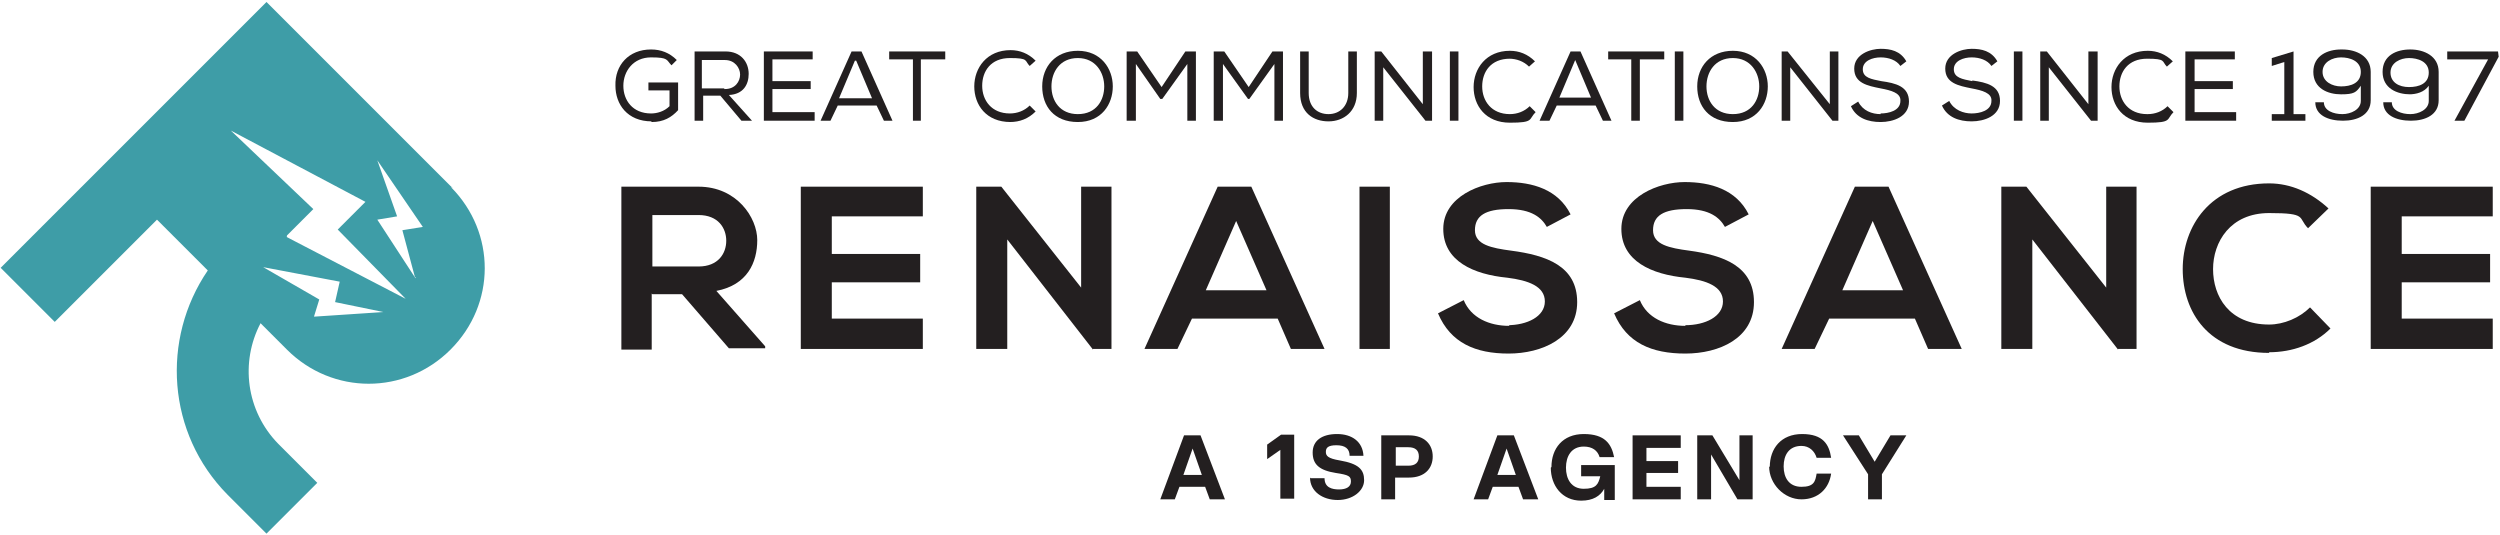
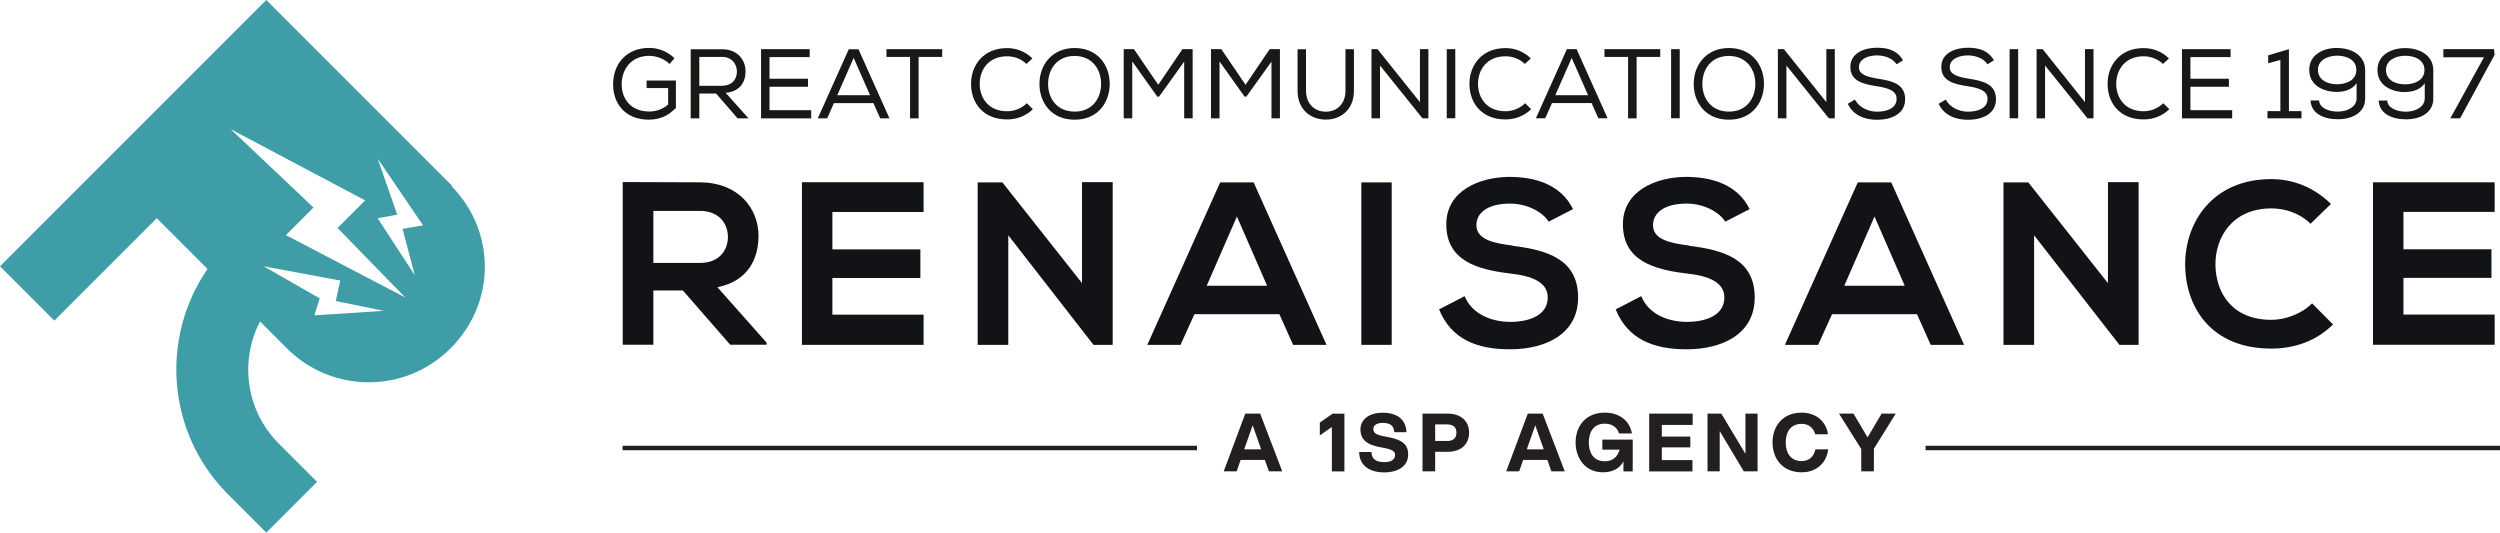
- <svg xmlns="http://www.w3.org/2000/svg" id="Layer_1" version="1.1" viewBox="78 186 379 81" width="379" height="81">
+ <svg xmlns="http://www.w3.org/2000/svg" viewBox="0 0 280.7 59.8" width="280.7" height="59.8">
  <defs>
    <style>
-       .st0 {
+       .cls-1 {
+         fill: #191817;
+       }
+ 
+       .cls-2 {
        fill: #231f20;
      }

-       .st1 {
+       .cls-3 {
        isolation: isolate;
      }

+       .cls-4 {
+         fill: none;
+         stroke: #231f20;
+         stroke-miterlimit: 10;
+         stroke-width: .5px;
+       }

-       .st3 {
+       .cls-5 {
        fill: #3e9da7;
+       }
+ 
+       .cls-6 {
+         fill: #111316;
      }
    </style>
  </defs>
-   <path class="st0" d="M176.9,230.6h4.5l7.1,8.2h5.5v-.3l-7.4-8.4c4.7-.9,6.2-4.3,6.2-7.7s-3.1-8.1-8.9-8.1h-11.7v24.7h4.6v-8.5ZM176.9,218.6h7c3,0,4.2,2,4.2,3.9s-1.2,3.9-4.2,3.9h-7v-7.8h0Z" />
-   <path class="st0" d="M217.9,234.3h-13.8v-5.5h13.4v-4.3h-13.4v-5.7h13.8v-4.5h-18.5v24.6h18.5v-4.6Z" />
-   <polygon class="st0" points="230.7 222.3 243.7 239 243.7 238.9 246.5 238.9 246.5 214.3 241.9 214.3 241.9 229.6 229.8 214.3 226 214.3 226 238.9 230.7 238.9 230.7 222.3" />
-   <path class="st0" d="M258.9,234.3h12.8l2,4.6h5.1l-11.1-24.6h-5.1l-11.1,24.6h5l2.2-4.6h.1ZM265.4,219.5l4.6,10.5h-9.2l4.6-10.5Z" />
-   <rect class="st0" x="284.1" y="214.3" width="4.6" height="24.6" />
-   <path class="st0" d="M306.8,235.4c-3,0-5.8-1.2-6.9-3.9l-3.9,2c1.9,4.5,5.7,6.1,10.7,6.1s10.4-2.3,10.4-7.8-4.7-7.1-10-7.8c-3-.4-5.5-.9-5.5-3.1s1.6-3.2,5.1-3.2,5,1.3,5.8,2.7l3.6-1.9c-1.9-3.8-5.8-4.9-9.7-4.9s-9.6,2.2-9.6,7.1,4.6,6.9,9.7,7.4c3.2.4,5.7,1.3,5.7,3.6s-2.7,3.6-5.7,3.6h.3Z" />
-   <path class="st0" d="M333.5,235.4c-3,0-5.8-1.2-6.9-3.9l-3.9,2c1.9,4.5,5.7,6.1,10.8,6.1s10.4-2.3,10.4-7.8-4.7-7.1-9.8-7.8c-3-.4-5.5-.9-5.5-3.1s1.6-3.2,5.1-3.2,5,1.3,5.8,2.7l3.6-1.9c-1.9-3.8-5.8-4.9-9.7-4.9s-9.6,2.2-9.6,7.1,4.6,6.9,9.7,7.4c3.2.4,5.7,1.3,5.7,3.6s-2.7,3.6-5.7,3.6Z" />
-   <path class="st0" d="M355.5,234.3h12.8l2,4.6h5.1l-11.1-24.6h-5.1l-11.1,24.6h5l2.2-4.6h.1ZM361.9,219.5l4.6,10.5h-9.2l4.6-10.5Z" />
-   <polygon class="st0" points="386.1 222.3 399.1 239 399.1 238.9 401.9 238.9 401.9 214.3 397.3 214.3 397.3 229.6 385.2 214.3 381.4 214.3 381.4 238.9 386.1 238.9 386.1 222.3" />
-   <path class="st0" d="M422,239.4c3.5,0,6.9-1.2,9.3-3.6l-3.1-3.2c-1.6,1.6-4,2.6-6.2,2.6-6.1,0-8.5-4.3-8.5-8.4s2.6-8.5,8.5-8.5,4.3.7,5.9,2.3l3.1-3c-2.6-2.4-5.7-3.8-9-3.8-8.9,0-13.1,6.5-13.1,13s3.9,12.7,13.1,12.7h0Z" />
-   <path class="st0" d="M455.9,234.3h-13.8v-5.5h13.4v-4.3h-13.4v-5.7h13.8v-4.5h-18.5v24.6h18.5v-4.6Z" />
-   <path class="st3" d="M146.6,214.5h.1c0,.1-.4-.3-.4-.3h0l-19.7-19.7h0l-8.2-8.2h0l-24.8,24.8h0l-15.5,15.5,8.2,8.2,15.5-15.5,7.7,7.7c-7.1,10.4-6.2,24.7,3,34l5.9,5.9,7.7-7.7-5.9-5.9c-4.9-5-5.8-12.4-2.7-18.3l4,4c6.9,6.9,17.9,6.9,24.8,0s6.9-17.7.1-24.6h.1ZM125.6,234l.8-2.6-8.5-4.9,11.6,2.2-.7,3.1,7.3,1.5-10.4.7h-.1ZM121.5,221.7l4-4-12.5-11.9,20.4,10.8-4.2,4.2,10.3,10.5-18.1-9.4h.1ZM141,228.2l-5.8-8.9,3-.5-3-8.5,6.9,10.1-3.1.5,1.9,7.1h.1Z" />
-   <g class="st1">
-     <g class="st1">
-       <path class="st0" d="M260.9,259.8h-4.1l-.7,1.9h-2.2l3.6-9.7h2.5l3.7,9.7h-2.3l-.7-1.9ZM260.2,258l-1.4-4-1.4,4h2.8Z" />
-       <path class="st0" d="M272.1,254.2l-2,1.4v-2.2l2.1-1.5h2v9.7h-2.1v-7.5Z" />
-       <path class="st0" d="M276.7,258.5h2.1c0,1.4,1.1,1.7,2.2,1.7s1.8-.4,1.8-1.2-.3-1-2.3-1.3c-2.5-.4-3.5-1.3-3.5-3.1s1.4-2.8,3.7-2.8,3.9,1.2,4,3.3h-2.1c0-1.1-.7-1.6-2-1.6s-1.6.4-1.6,1,.3,1,2.1,1.3c2.9.5,3.7,1.4,3.7,3s-1.7,3-4,3-4.2-1.3-4.2-3.4Z" />
-       <path class="st0" d="M287.4,252h4.2c2.4,0,3.6,1.4,3.6,3.2s-1.2,3.2-3.6,3.2h-2.1v3.3h-2.1v-9.7ZM291.5,256.6c1.1,0,1.6-.5,1.6-1.4s-.5-1.4-1.6-1.4h-1.9v2.8h1.9Z" />
-       <path class="st0" d="M308.4,259.8h-4.1l-.7,1.9h-2.2l3.6-9.7h2.5l3.7,9.7h-2.3l-.7-1.9ZM307.8,258l-1.4-4-1.4,4h2.8Z" />
-       <path class="st0" d="M313.2,256.8c0-2.8,1.7-5,4.9-5s4.2,1.5,4.6,3.5h-2.2c-.3-1-1.1-1.6-2.4-1.6-1.9,0-2.7,1.5-2.7,3.2s.8,3.2,2.7,3.2,2.2-.7,2.5-1.9h-2.9v-1.7h5.1v5.3h-1.6v-1.7c-.6,1.1-1.7,1.8-3.5,1.8-2.9,0-4.6-2.3-4.6-5Z" />
-       <path class="st0" d="M325.5,252h7.3v1.9h-5.2v2h4.8v1.8h-4.8v2.1h5.2v1.9h-7.3v-9.7Z" />
-       <path class="st0" d="M337.4,254.9v6.8h-2.1v-9.7h2.3l4.1,6.8v-6.8h2v9.7h-2.3l-4-6.8Z" />
-       <path class="st0" d="M346.3,256.8c0-2.8,1.7-5,4.9-5s4.1,1.6,4.4,3.6h-2.2c-.3-1-1.1-1.8-2.3-1.8-1.9,0-2.7,1.4-2.7,3.1s.8,3.1,2.7,3.1,2.1-.8,2.3-2h2.2c-.3,2.2-1.9,3.9-4.5,3.9s-4.9-2.3-4.9-5Z" />
-       <path class="st0" d="M361.2,257.9l-3.8-5.9h2.4l2.4,4,2.4-4h2.4l-3.7,5.9v3.8h-2.1v-3.8Z" />
+   <g id="Layer_1-2" data-name="Layer 1">
+     <g>
+       <path class="cls-5" d="M50.8,20.9l.1.1-.3-.3h0l-14.6-14.6h0L29.9,0h0L11.5,18.4h0L0,29.9l6.1,6.1,11.5-11.5,5.7,5.7c-5.3,7.7-4.6,18.3,2.2,25.2l4.4,4.4,5.7-5.7-4.4-4.4c-3.6-3.7-4.3-9.2-2-13.6l3,3c5.1,5.1,13.3,5.1,18.4,0s5.1-13.1.1-18.2h.1ZM35.3,35.4l.6-1.9-6.3-3.6,8.6,1.6-.5,2.3,5.4,1.1-7.7.5h-.1ZM32.2,26.3l3-3-9.3-8.8,15.1,8-3.1,3.1,7.6,7.8-13.4-7,.1-.1ZM46.7,31.1l-4.3-6.6,2.2-.4-2.2-6.3,5.1,7.5-2.3.4,1.4,5.3.1.1Z" />
+       <g class="cls-3">
+         <g class="cls-3">
+           <path class="cls-2" d="M142.03,51.64h-2.73l-.45,1.28h-1.45l2.42-6.48h1.67l2.48,6.48h-1.5l-.45-1.28ZM141.6,50.45l-.95-2.7-.95,2.7h1.89Z" />
+           <path class="cls-2" d="M149.54,47.94l-1.35.95v-1.45l1.43-.99h1.33v6.48h-1.41v-4.99Z" />
+           <path class="cls-2" d="M152.6,50.75h1.39c.02.93.7,1.14,1.47,1.14.7,0,1.18-.28,1.18-.79,0-.4-.22-.64-1.52-.86-1.65-.28-2.37-.87-2.37-2.04,0-1.08.95-1.86,2.49-1.86,1.72,0,2.63.83,2.68,2.19h-1.37c-.04-.72-.45-1.05-1.31-1.05-.63,0-1.04.26-1.04.68s.22.67,1.42.87c1.92.32,2.49.94,2.49,2,0,1.32-1.15,2.01-2.7,2.01-1.72,0-2.79-.84-2.8-2.28Z" />
+           <path class="cls-2" d="M159.72,46.44h2.8c1.61,0,2.43.92,2.43,2.14s-.82,2.15-2.43,2.15h-1.38v2.19h-1.42v-6.48ZM162.44,49.52c.73,0,1.09-.32,1.09-.94s-.36-.93-1.09-.93h-1.3v1.86h1.3Z" />
+           <path class="cls-2" d="M173.75,51.64h-2.73l-.45,1.28h-1.45l2.42-6.48h1.67l2.48,6.48h-1.5l-.45-1.28ZM173.33,50.45l-.95-2.7-.95,2.7h1.89Z" />
+           <path class="cls-2" d="M176.91,49.68c0-1.84,1.14-3.35,3.27-3.35,1.73,0,2.83.99,3.05,2.34h-1.44c-.19-.64-.75-1.1-1.61-1.1-1.27,0-1.79.97-1.79,2.11s.52,2.11,1.79,2.11c.9,0,1.44-.49,1.67-1.3h-1.94v-1.13h3.41v3.57h-1.04v-1.12c-.42.76-1.15,1.22-2.32,1.22-1.91,0-3.05-1.51-3.05-3.35Z" />
+           <path class="cls-2" d="M185.17,46.44h4.88v1.27h-3.46v1.31h3.2v1.21h-3.2v1.43h3.44v1.27h-4.86v-6.48Z" />
+           <path class="cls-2" d="M193.09,48.41v4.51h-1.37v-6.48h1.55l2.71,4.52v-4.52h1.36v6.48h-1.55l-2.7-4.51Z" />
+           <path class="cls-2" d="M199.02,49.68c0-1.84,1.14-3.35,3.27-3.35,1.67,0,2.75,1.04,2.96,2.43h-1.44c-.17-.68-.71-1.17-1.52-1.17-1.27,0-1.79.96-1.79,2.09s.52,2.09,1.79,2.09c.87,0,1.4-.56,1.54-1.32h1.44c-.17,1.47-1.26,2.58-2.98,2.58-2.12,0-3.27-1.51-3.27-3.35Z" />
+           <path class="cls-2" d="M208.98,50.41l-2.5-3.97h1.63l1.58,2.67,1.58-2.67h1.58l-2.45,3.95v2.53h-1.42v-2.51Z" />
+         </g>
+       </g>
+       <line class="cls-4" x1="134.4" y1="50.3" x2="69.9" y2="50.3" />
+       <line class="cls-4" x1="280.7" y1="50.3" x2="216.2" y2="50.3" />
+       <path class="cls-6" d="M85.17,26.52c0-3.15-2.27-6.02-6.57-6.05-2.89,0-5.79-.03-8.68-.03v18.27h3.44v-6.1h3.31l5.32,6.1h4.09v-.23l-5.53-6.23c3.47-.7,4.61-3.23,4.61-5.73ZM73.36,29.52v-5.84h5.24c2.16,0,3.13,1.46,3.13,2.92s-.94,2.92-3.13,2.92h-5.24Z" />
+       <path class="cls-6" d="M90.04,38.72h13.66v-3.39h-10.24v-4.12h9.88v-3.21h-9.88v-4.2h10.24v-3.34h-13.66v18.24Z" />
+       <polygon class="cls-6" points="121.49 31.79 112.55 20.48 109.77 20.48 109.77 38.72 113.21 38.72 113.21 26.42 122.8 38.75 122.8 38.72 124.93 38.72 124.93 20.45 121.49 20.45 121.49 31.79" />
+       <path class="cls-6" d="M137,20.48l-8.18,18.24h3.73l1.56-3.44h9.54l1.54,3.44h3.75l-8.18-18.24h-3.75ZM135.49,32.08l3.39-7.77,3.39,7.77h-6.78Z" />
+       <rect class="cls-6" x="152.85" y="20.48" width="3.41" height="18.24" />
+       <path class="cls-6" d="M169.84,27.57c-2.19-.26-4.07-.7-4.07-2.29,0-1.36,1.23-2.42,3.78-2.42,1.98,0,3.7.99,4.33,2.03l2.74-1.41c-1.38-2.81-4.33-3.62-7.17-3.62-3.36.03-7.06,1.56-7.06,5.32,0,4.09,3.44,5.08,7.17,5.53,2.42.26,4.22.96,4.22,2.69,0,1.98-2.03,2.74-4.19,2.74s-4.33-.89-5.14-2.89l-2.87,1.49c1.36,3.34,4.22,4.48,7.95,4.48,4.07,0,7.66-1.75,7.66-5.81,0-4.35-3.54-5.34-7.35-5.81Z" />
+       <path class="cls-6" d="M189.67,27.57c-2.19-.26-4.07-.7-4.07-2.29,0-1.36,1.23-2.42,3.78-2.42,1.98,0,3.7.99,4.33,2.03l2.74-1.41c-1.38-2.81-4.33-3.62-7.17-3.62-3.36.03-7.06,1.56-7.06,5.32,0,4.09,3.44,5.08,7.17,5.53,2.42.26,4.22.96,4.22,2.69,0,1.98-2.03,2.74-4.2,2.74s-4.33-.89-5.13-2.89l-2.87,1.49c1.36,3.34,4.22,4.48,7.95,4.48,4.07,0,7.66-1.75,7.66-5.81,0-4.35-3.55-5.34-7.35-5.81Z" />
+       <path class="cls-6" d="M208.59,20.48l-8.18,18.24h3.73l1.56-3.44h9.54l1.54,3.44h3.75l-8.18-18.24h-3.75ZM207.08,32.08l3.39-7.77,3.39,7.77h-6.78Z" />
+       <polygon class="cls-6" points="236.68 31.79 227.74 20.48 224.95 20.48 224.95 38.72 228.39 38.72 228.39 26.42 237.99 38.75 237.99 38.72 240.12 38.72 240.12 20.45 236.68 20.45 236.68 31.79" />
+       <path class="cls-6" d="M255.03,35.91c-4.51,0-6.25-3.15-6.28-6.18-.03-3.05,1.88-6.33,6.28-6.33,1.59,0,3.2.55,4.4,1.72l2.29-2.22c-1.88-1.85-4.22-2.79-6.7-2.79-6.59,0-9.69,4.85-9.67,9.62.03,4.74,2.89,9.41,9.67,9.41,2.63,0,5.06-.86,6.93-2.71l-2.35-2.37c-1.2,1.2-3,1.85-4.59,1.85Z" />
+       <path class="cls-6" d="M280.1,23.81v-3.34h-13.66v18.24h13.66v-3.39h-10.24v-4.12h9.88v-3.21h-9.88v-4.2h10.24Z" />
+       <path class="cls-1" d="M72.88,13.43c1.25,0,2.22-.48,3.01-1.32v-3.07h-3.29v.85h2.42v1.84c-.64.56-1.39.79-2.12.79-2.11,0-3.1-1.47-3.1-3.05,0-1.71,1.09-3.2,3.08-3.2.79,0,1.69.32,2.3.91l.55-.64c-.79-.78-1.82-1.16-2.85-1.16-2.53,0-4.05,1.79-4.04,4.1,0,2.09,1.29,3.96,4.05,3.96Z" />
+       <path class="cls-1" d="M83.71,8.01c0-1.26-.88-2.48-2.63-2.48h-3.53v7.76h.97v-2.79h1.88l2.42,2.79h1.22l-2.56-2.87c1.6-.13,2.24-1.23,2.23-2.41ZM81.04,9.63h-2.52v-3.24h2.56c1.12,0,1.67.86,1.66,1.64,0,.88-.54,1.6-1.71,1.6Z" />
+       <polygon class="cls-1" points="91.08 12.37 86.4 12.37 86.4 9.74 90.72 9.74 90.72 8.84 86.4 8.84 86.4 6.41 90.91 6.41 90.91 5.52 85.45 5.52 85.45 13.29 91.08 13.29 91.08 12.37" />
+       <path class="cls-1" d="M92.88,13.29l.75-1.71h4.44l.76,1.71h1.04l-3.48-7.76h-1.09l-3.48,7.76h1.05ZM95.85,6.5l1.84,4.19h-3.68l1.84-4.19Z" />
+       <polygon class="cls-1" points="99.53 6.39 102.18 6.39 102.18 13.29 103.14 13.29 103.14 6.39 105.79 6.39 105.79 5.52 99.53 5.52 99.53 6.39" />
+       <path class="cls-1" d="M113.09,13.41c1.06,0,2.1-.38,2.88-1.15l-.68-.67c-.59.59-1.42.9-2.21.9-2.1,0-3.06-1.48-3.08-3.05-.01-1.61,1-3.12,3.08-3.12.79,0,1.57.28,2.17.86l.67-.62c-.79-.78-1.81-1.16-2.84-1.16-2.73,0-4.07,2-4.05,4.05.01,2.06,1.31,3.96,4.05,3.96Z" />
+       <path class="cls-1" d="M120.67,5.39c-2.45,0-3.96,1.79-3.96,4.04,0,2.04,1.29,4.01,3.95,4.01s3.93-1.99,3.94-4.01c.01-2.05-1.3-4.03-3.93-4.04ZM120.67,12.53c-2.04,0-2.99-1.53-2.99-3.1,0-1.7,1.02-3.15,2.99-3.15,2.03.02,2.97,1.58,2.96,3.15,0,1.53-.92,3.1-2.96,3.1Z" />
+       <polygon class="cls-1" points="130.14 10.85 132.96 6.92 132.96 13.29 133.91 13.29 133.91 5.52 132.76 5.52 130.05 9.52 127.32 5.52 126.17 5.52 126.17 13.29 127.13 13.29 127.13 6.9 129.94 10.85 130.14 10.85" />
+       <polygon class="cls-1" points="143.71 13.29 143.71 5.52 142.56 5.52 139.85 9.52 137.13 5.52 135.97 5.52 135.97 13.29 136.93 13.29 136.93 6.9 139.74 10.85 139.94 10.85 142.76 6.92 142.76 13.29 143.71 13.29" />
+       <path class="cls-1" d="M151.07,5.52v4.66c0,1.52-1,2.36-2.2,2.36s-2.23-.81-2.23-2.35v-4.66h-.95v4.66c0,2.17,1.53,3.24,3.18,3.24s3.15-1.09,3.15-3.24v-4.66h-.01s-.94-.01-.94-.01Z" />
+       <polygon class="cls-1" points="159.43 11.47 154.67 5.52 153.99 5.52 153.99 13.29 154.95 13.29 154.95 7.36 159.72 13.29 160.38 13.29 160.38 5.52 159.43 5.52 159.43 11.47" />
+       <rect class="cls-1" x="162.44" y="5.52" width=".96" height="7.76" />
+       <path class="cls-1" d="M169.04,6.32c.79,0,1.57.28,2.17.86l.67-.62c-.79-.78-1.81-1.16-2.84-1.16-2.73,0-4.07,2-4.05,4.05.01,2.06,1.31,3.96,4.05,3.96,1.06,0,2.09-.38,2.88-1.15l-.68-.67c-.59.59-1.42.9-2.21.9-2.1,0-3.06-1.48-3.08-3.05-.01-1.61,1-3.12,3.08-3.12Z" />
+       <path class="cls-1" d="M175.93,5.52l-3.48,7.76h1.05l.76-1.71h4.44l.76,1.71h1.04l-3.48-7.76h-1.09ZM174.63,10.69l1.84-4.19,1.84,4.19h-3.68Z" />
+       <polygon class="cls-1" points="182.8 13.29 183.76 13.29 183.76 6.39 186.41 6.39 186.41 5.52 180.15 5.52 180.15 6.39 182.8 6.39 182.8 13.29" />
+       <rect class="cls-1" x="187.63" y="5.52" width=".97" height="7.76" />
+       <path class="cls-1" d="M194.13,5.39c-2.45,0-3.96,1.79-3.96,4.04,0,2.04,1.29,4.01,3.95,4.01s3.93-1.99,3.94-4.01c.01-2.05-1.3-4.03-3.93-4.04ZM194.13,12.53c-2.04,0-2.99-1.53-2.99-3.1,0-1.7,1.02-3.15,2.99-3.15,2.03.02,2.97,1.58,2.96,3.15,0,1.53-.92,3.1-2.96,3.1Z" />
+       <polygon class="cls-1" points="206.01 13.29 206.01 5.52 205.06 5.52 205.06 11.47 200.3 5.52 199.62 5.52 199.62 13.29 200.58 13.29 200.58 7.36 205.35 13.29 206.01 13.29" />
+       <path class="cls-1" d="M210.76,12.54c-.95,0-2-.44-2.49-1.36l-.8.47c.6,1.3,1.91,1.8,3.28,1.8,1.49,0,3.15-.57,3.16-2.31,0-1.75-1.53-2.06-3.08-2.31-1.14-.19-2.11-.43-2.11-1.28,0-.94,1.05-1.33,2.04-1.33.86.01,1.76.32,2.18,1l.73-.45c-.69-1.18-1.79-1.41-2.94-1.41-1.34,0-2.99.56-2.97,2.17,0,1.58,1.45,1.92,2.95,2.15,1.16.18,2.25.45,2.24,1.42,0,1.14-1.25,1.44-2.2,1.44Z" />
+       <path class="cls-1" d="M221.03,8.83c-1.14-.19-2.11-.43-2.11-1.28,0-.94,1.05-1.33,2.04-1.33.86.01,1.76.32,2.19,1l.73-.45c-.69-1.18-1.79-1.41-2.94-1.41-1.34,0-2.99.56-2.97,2.17,0,1.58,1.45,1.92,2.95,2.15,1.16.18,2.25.45,2.24,1.42,0,1.14-1.25,1.44-2.2,1.44s-2-.44-2.49-1.36l-.8.47c.6,1.3,1.91,1.8,3.28,1.8,1.49,0,3.15-.57,3.16-2.31,0-1.75-1.53-2.06-3.08-2.31Z" />
+       <rect class="cls-1" x="225.64" y="5.52" width=".96" height="7.76" />
+       <polygon class="cls-1" points="229.35 5.52 228.67 5.52 228.67 13.29 229.62 13.29 229.62 7.36 234.39 13.29 235.06 13.29 235.06 5.52 234.1 5.52 234.1 11.47 229.35 5.52" />
+       <path class="cls-1" d="M240.69,12.49c-2.1,0-3.06-1.48-3.08-3.05-.01-1.61,1-3.12,3.08-3.12.79,0,1.57.28,2.17.86l.67-.62c-.79-.78-1.81-1.16-2.84-1.16-2.73,0-4.07,2-4.05,4.05.01,2.06,1.31,3.96,4.05,3.96,1.06,0,2.1-.38,2.88-1.15l-.68-.67c-.59.59-1.42.9-2.21.9Z" />
+       <polygon class="cls-1" points="250.63 12.37 245.94 12.37 245.94 9.74 250.26 9.74 250.26 8.84 245.94 8.84 245.94 6.41 250.45 6.41 250.45 5.52 244.99 5.52 244.99 13.29 250.63 13.29 250.63 12.37" />
+       <polygon class="cls-1" points="254.59 12.48 254.59 13.29 258.41 13.29 258.41 12.48 257 12.48 257 5.52 254.67 6.21 254.67 7.1 256.04 6.73 256.04 12.48 254.59 12.48" />
+       <path class="cls-1" d="M262.4,5.38c-1.51,0-3.12.73-3.12,2.47s1.6,2.47,3.11,2.47c.81,0,1.71-.24,2.21-.98v1.7c0,.98-1.07,1.49-2.12,1.49s-2.06-.43-2.09-1.25h-.96c.05,1.45,1.46,2.11,3.07,2.11s3.06-.74,3.06-2.33v-3.17c0-1.75-1.62-2.5-3.15-2.5ZM262.39,9.46c-1.04,0-2.13-.47-2.13-1.61s1.13-1.59,2.14-1.6c1.04,0,2.17.44,2.17,1.6s-1.13,1.61-2.18,1.61Z" />
+       <path class="cls-1" d="M270.04,10.33c.81,0,1.71-.24,2.21-.98v1.7c0,.98-1.08,1.49-2.12,1.49s-2.06-.43-2.09-1.25h-.96c.05,1.45,1.46,2.11,3.07,2.11s3.06-.74,3.06-2.33v-3.17c0-1.75-1.62-2.5-3.15-2.5s-3.12.73-3.12,2.47,1.6,2.47,3.1,2.47ZM270.05,6.26c1.04,0,2.17.44,2.17,1.6s-1.13,1.61-2.19,1.61-2.13-.47-2.13-1.61,1.13-1.59,2.14-1.6Z" />
+       <polygon class="cls-1" points="276.22 13.29 280.1 6.14 280.02 5.52 274.34 5.52 274.34 6.43 278.9 6.43 275.12 13.29 276.22 13.29" />
    </g>
  </g>
-   <g>
-     <path class="st0" d="M176.8,204.5c1.8,0,3-.7,4-1.8v-4.2h-4.5v1.2h3.2v2.4c-.8.8-1.9,1.1-2.8,1.1-2.8,0-4.2-2-4.2-4.2s1.5-4.3,4.2-4.3,2.3.4,3.1,1.2l.8-.8c-1.1-1.1-2.4-1.6-3.9-1.6-3.4,0-5.5,2.4-5.4,5.5,0,2.8,1.8,5.4,5.5,5.4h-.1Z" />
-     <path class="st0" d="M191.5,197.2c0-1.8-1.2-3.4-3.5-3.4h-4.7v10.5h1.3v-3.8h2.6l3.2,3.8h1.6l-3.5-3.9c2.2-.1,3-1.6,3-3.2h0ZM187.8,199.4h-3.4v-4.3h3.5c1.5,0,2.3,1.2,2.3,2.2s-.7,2.2-2.3,2.2h-.1Z" />
-     <polygon class="st0" points="201.5 203 195.1 203 195.1 199.5 200.9 199.5 200.9 198.3 195.1 198.3 195.1 195 201.2 195 201.2 193.8 193.8 193.8 193.8 204.3 201.5 204.3 201.5 203" />
-     <path class="st0" d="M203.9,204.3l1.1-2.3h5.9l1.1,2.3h1.3l-4.7-10.5h-1.5l-4.7,10.5h1.5,0ZM207.8,195.2l2.4,5.7h-5l2.4-5.7h.1Z" />
-     <polygon class="st0" points="212.8 195 216.4 195 216.4 204.3 217.6 204.3 217.6 195 221.3 195 221.3 193.8 212.8 193.8 212.8 195" />
-     <path class="st0" d="M231.1,204.5c1.5,0,2.8-.5,3.9-1.6l-.9-.9c-.8.8-1.9,1.2-3,1.2-2.8,0-4.2-2-4.2-4.2s1.3-4.2,4.2-4.2,2.2.4,3,1.2l.9-.8c-1.1-1.1-2.4-1.6-3.8-1.6-3.6,0-5.5,2.7-5.5,5.5s1.8,5.4,5.5,5.4h-.1Z" />
-     <path class="st0" d="M241.4,193.7c-3.4,0-5.4,2.4-5.4,5.4s1.8,5.4,5.4,5.4,5.3-2.7,5.3-5.4-1.8-5.4-5.3-5.4ZM241.4,203.3c-2.7,0-4-2-4-4.2s1.3-4.3,4-4.3,4,2.2,4,4.3-1.2,4.2-4,4.2Z" />
-     <polygon class="st0" points="254.2 201 258 195.7 258 204.3 259.3 204.3 259.3 193.8 257.7 193.8 254.1 199.2 250.4 193.8 248.8 193.8 248.8 204.3 250.2 204.3 250.2 195.7 253.9 201 254.2 201" />
-     <polygon class="st0" points="272.5 204.3 272.5 193.8 270.9 193.8 267.3 199.2 263.6 193.8 262 193.8 262 204.3 263.4 204.3 263.4 195.7 267.2 201 267.4 201 271.2 195.7 271.2 204.3 272.5 204.3" />
-     <path class="st0" d="M282.4,193.8v6.3c0,2-1.3,3.2-3,3.2s-3-1.1-3-3.2v-6.3h-1.3v6.3c0,3,2,4.3,4.3,4.3s4.3-1.5,4.3-4.3v-6.3h-1.3Z" />
-     <polygon class="st0" points="293.7 201.8 287.4 193.8 286.4 193.8 286.4 204.3 287.7 204.3 287.7 196.2 294.1 204.3 295.1 204.3 295.1 193.8 293.7 193.8 293.7 201.8" />
-     <rect class="st0" x="297.8" y="193.8" width="1.3" height="10.5" />
-     <path class="st0" d="M306.8,194.9c1.1,0,2.2.4,3,1.2l.9-.8c-1.1-1.1-2.4-1.6-3.8-1.6-3.6,0-5.5,2.7-5.5,5.5s1.8,5.4,5.5,5.4,2.8-.5,3.9-1.6l-.9-.9c-.8.8-1.9,1.2-3,1.2-2.8,0-4.2-2-4.2-4.2s1.3-4.2,4.2-4.2h-.1Z" />
-     <path class="st0" d="M316.1,193.8l-4.7,10.5h1.5l1.1-2.3h5.9l1.1,2.3h1.3l-4.7-10.5h-1.5ZM314.4,200.8l2.4-5.7,2.4,5.7h-5,.1Z" />
-     <polygon class="st0" points="325.3 204.3 326.6 204.3 326.6 195 330.3 195 330.3 193.8 321.8 193.8 321.8 195 325.3 195 325.3 204.3" />
-     <rect class="st0" x="331.9" y="193.8" width="1.3" height="10.5" />
-     <path class="st0" d="M340.7,193.7c-3.4,0-5.4,2.4-5.4,5.4s1.8,5.4,5.4,5.4,5.3-2.7,5.3-5.4-1.8-5.4-5.3-5.4ZM340.7,203.3c-2.7,0-4-2-4-4.2s1.3-4.3,4-4.3,4,2.2,4,4.3-1.2,4.2-4,4.2Z" />
-     <polygon class="st0" points="356.7 204.3 356.7 193.8 355.4 193.8 355.4 201.8 349 193.8 348.1 193.8 348.1 204.3 349.4 204.3 349.4 196.2 355.8 204.3 356.7 204.3" />
-     <path class="st0" d="M363.1,203.3c-1.3,0-2.7-.5-3.4-1.9l-1.1.7c.8,1.8,2.6,2.4,4.5,2.4s4.3-.8,4.3-3.1-2-2.8-4.2-3.1c-1.5-.3-2.8-.5-2.8-1.8s1.5-1.8,2.7-1.8,2.4.4,3,1.3l.9-.7c-.9-1.6-2.4-1.9-3.9-1.9s-4,.8-4,3,2,2.6,4,3c1.6.3,3.1.7,3,1.9,0,1.5-1.8,1.9-3,1.9h0Z" />
-     <path class="st0" d="M377,198.3c-1.5-.3-2.8-.5-2.8-1.8s1.5-1.8,2.7-1.8,2.4.4,3,1.3l.9-.7c-.9-1.6-2.4-1.9-3.9-1.9s-4,.8-4,3,2,2.6,4,3c1.6.3,3.1.7,3,1.9,0,1.5-1.8,1.9-3,1.9s-2.7-.5-3.4-1.9l-1.1.7c.8,1.8,2.6,2.4,4.5,2.4s4.3-.8,4.3-3.1-2-2.8-4.2-3.1h0Z" />
-     <rect class="st0" x="383.3" y="193.8" width="1.3" height="10.5" />
-     <polygon class="st0" points="388.3 193.8 387.3 193.8 387.3 204.3 388.6 204.3 388.6 196.2 395 204.3 396 204.3 396 193.8 394.6 193.8 394.6 201.8 388.3 193.8" />
-     <path class="st0" d="M403.5,203.3c-2.8,0-4.2-2-4.2-4.2s1.3-4.2,4.2-4.2,2.2.4,3,1.2l.9-.8c-1.1-1.1-2.4-1.6-3.8-1.6-3.6,0-5.5,2.7-5.5,5.5s1.8,5.4,5.5,5.4,2.8-.5,3.9-1.6l-.9-.9c-.8.8-1.9,1.2-3,1.2h-.1Z" />
-     <polygon class="st0" points="417 203 410.7 203 410.7 199.5 416.5 199.5 416.5 198.3 410.7 198.3 410.7 195 416.8 195 416.8 193.8 409.3 193.8 409.3 204.3 417 204.3 417 203" />
-     <polygon class="st0" points="422.4 203.3 422.4 204.3 427.5 204.3 427.5 203.3 425.7 203.3 425.7 193.8 422.4 194.8 422.4 196 424.3 195.4 424.3 203.3 422.4 203.3" />
-     <path class="st0" d="M432.9,193.5c-2,0-4.2.9-4.2,3.4s2.2,3.4,4.2,3.4,2.3-.3,3-1.3v2.3c0,1.3-1.5,2-2.8,2s-2.8-.5-2.8-1.8h-1.3c0,2,2,2.8,4.2,2.8s4.2-.9,4.2-3.1v-4.3c0-2.4-2.2-3.4-4.3-3.4ZM432.9,199.1c-1.3,0-2.8-.7-2.8-2.2s1.5-2.2,2.8-2.2,3,.5,3,2.2-1.5,2.2-3,2.2Z" />
-     <path class="st0" d="M443.2,200.3c1.1,0,2.3-.3,3-1.3v2.3c0,1.3-1.5,2-2.8,2s-2.8-.5-2.8-1.8h-1.3c0,2,2,2.8,4.2,2.8s4.2-.9,4.2-3.1v-4.3c0-2.4-2.2-3.4-4.3-3.4s-4.2.9-4.2,3.4,2.2,3.4,4.2,3.4ZM443.2,194.8c1.3,0,3,.5,3,2.2s-1.5,2.2-3,2.2-2.8-.7-2.8-2.2,1.5-2.2,2.8-2.2Z" />
-     <polygon class="st0" points="451.6 204.3 456.8 194.6 456.7 193.8 449 193.8 449 195 455.2 195 450.1 204.3 451.6 204.3" />
-   </g>
</svg>
